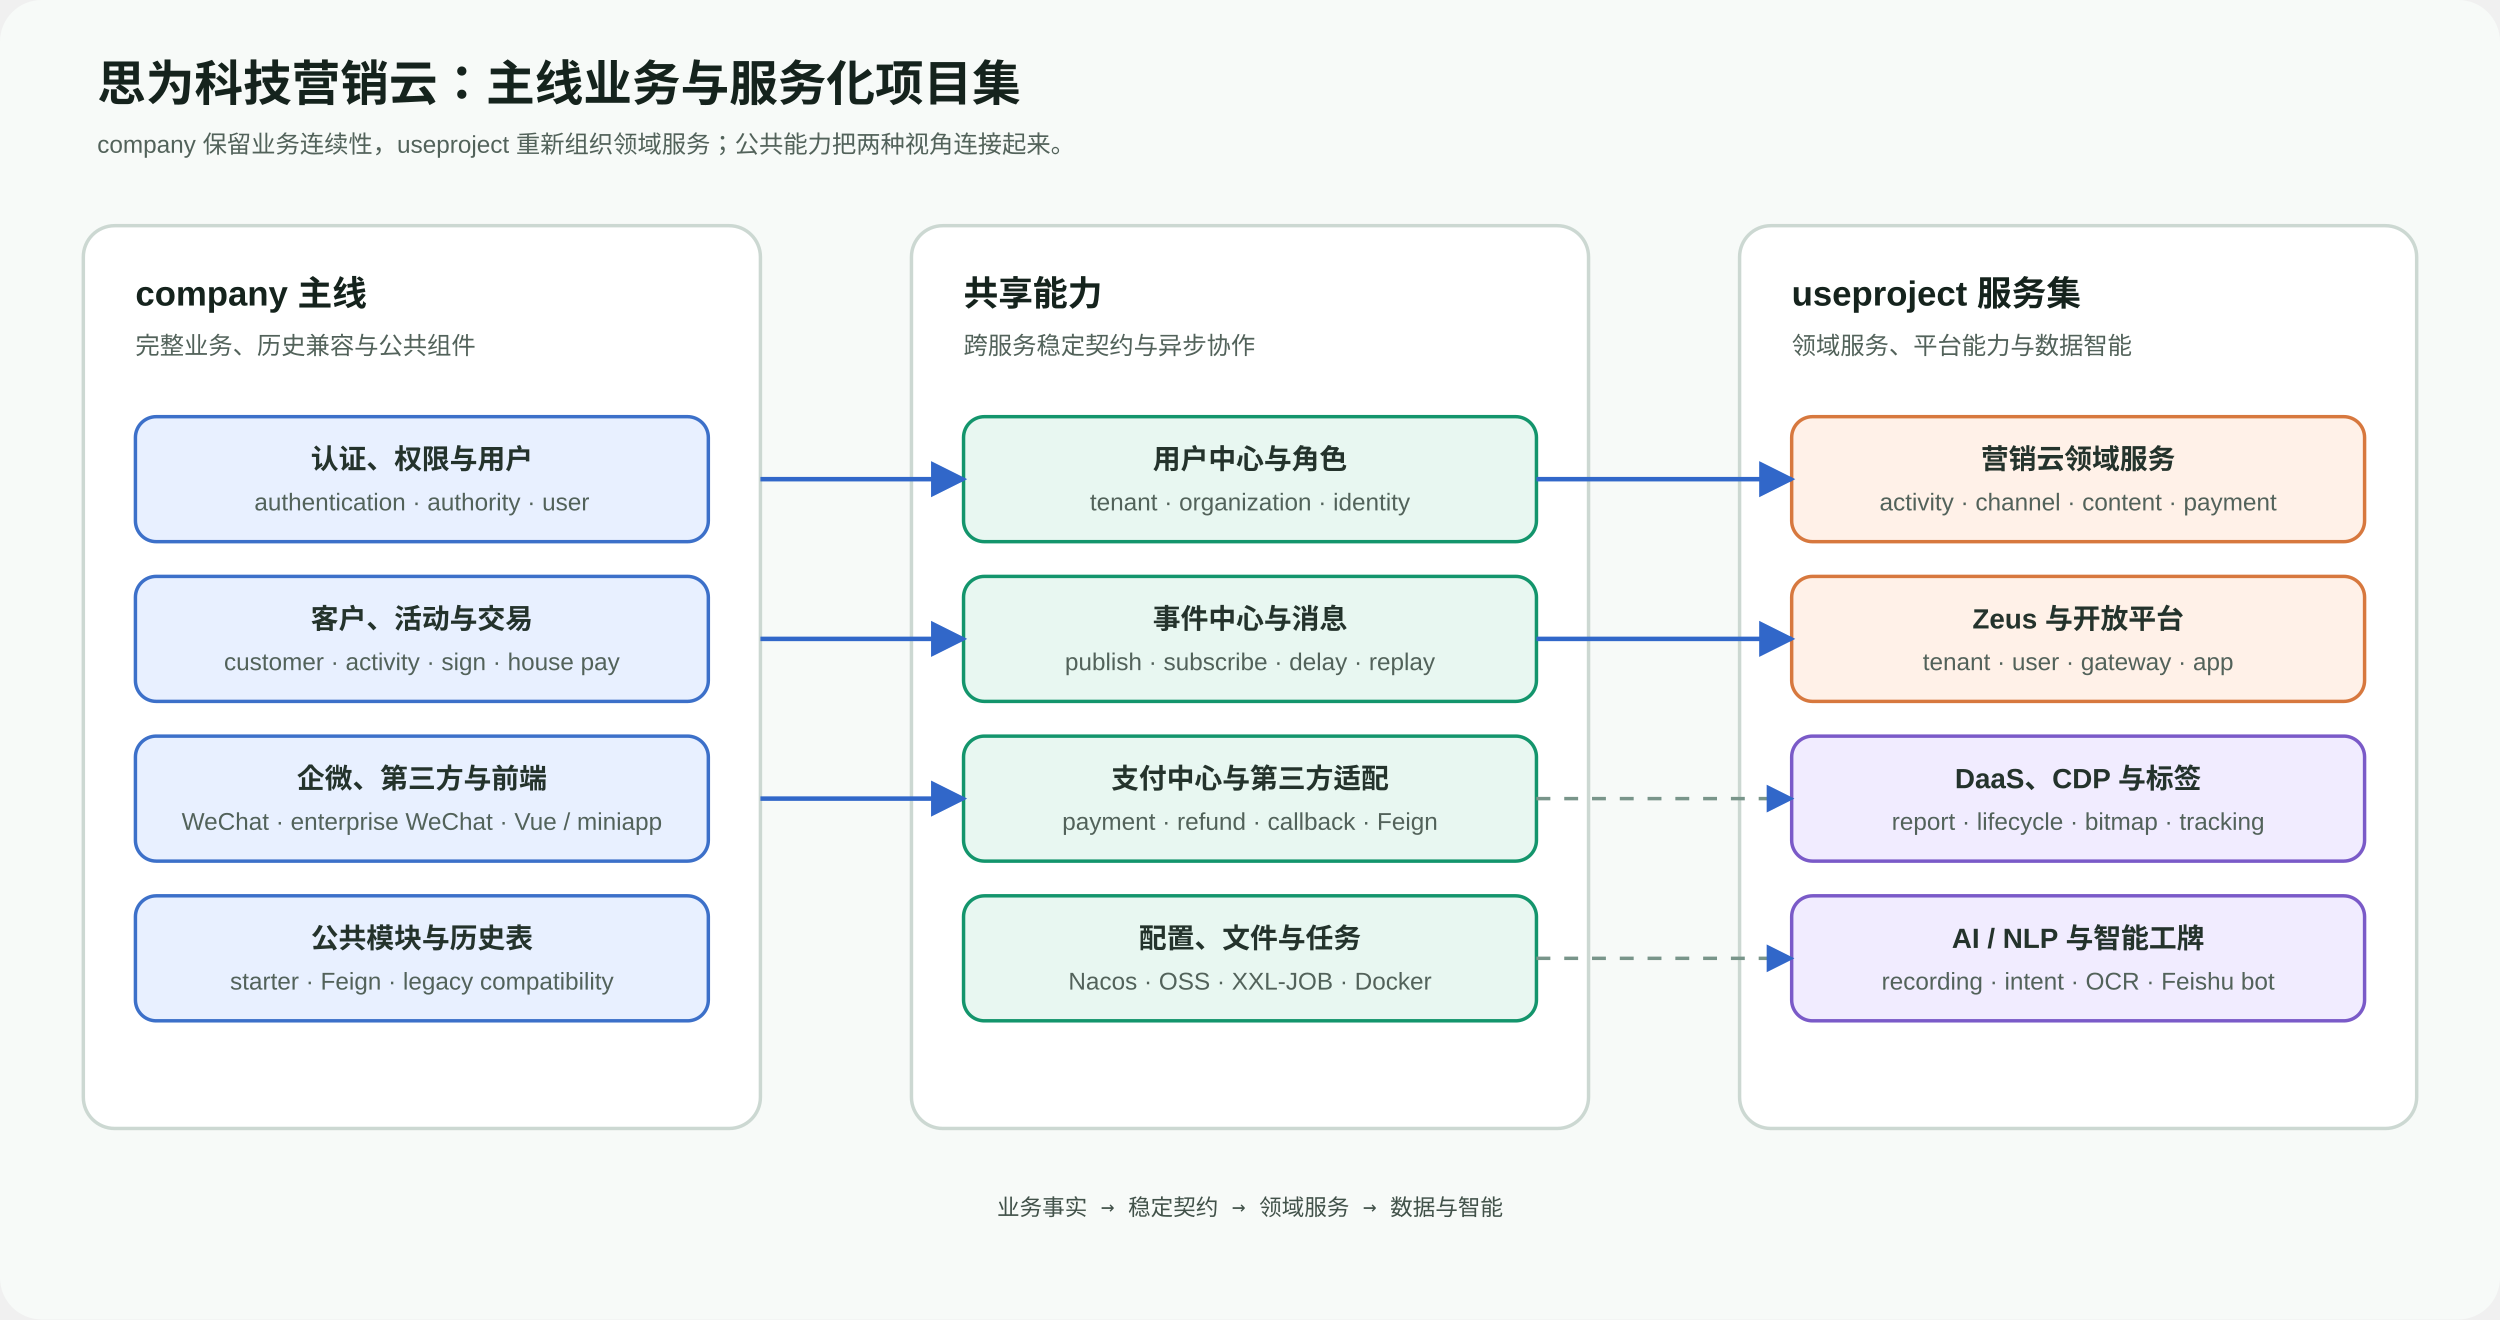
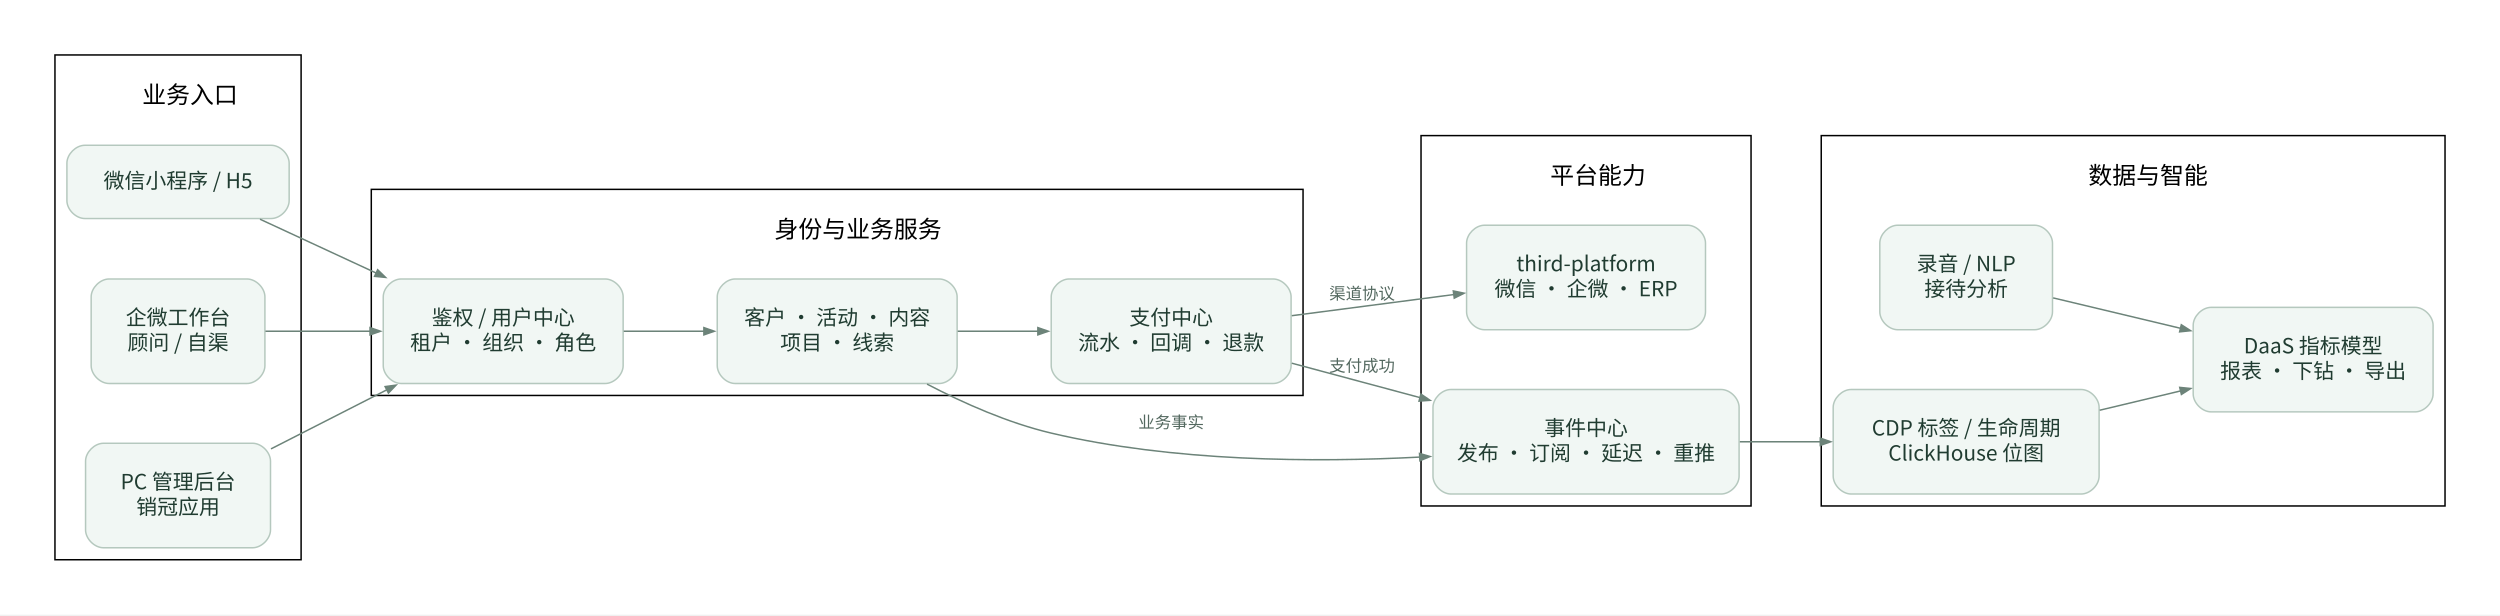
- <svg xmlns="http://www.w3.org/2000/svg" width="1440" height="760" viewBox="0 0 1440 760" role="img" aria-labelledby="title desc">
-   <defs>
-     <marker id="arrow" viewBox="0 0 10 10" refX="9" refY="5" markerWidth="8" markerHeight="8" orient="auto">
-       <path d="M0 0L10 5L0 10z" fill="#3167c9" />
-     </marker>
-     <style>
-       .bg{fill:#f7faf8}.panel{fill:#fff;stroke:#ccd8d2;stroke-width:2}.company{fill:#e8f0ff;stroke:#3c70c9;stroke-width:2}.shared{fill:#e8f7f1;stroke:#13956c;stroke-width:2}.use{fill:#fff1e8;stroke:#d7783e;stroke-width:2}.data{fill:#f1ecff;stroke:#7a5ac8;stroke-width:2}.title{font:700 28px Arial,"PingFang SC","Microsoft YaHei",sans-serif;fill:#15231d}.head{font:700 20px Arial,"PingFang SC","Microsoft YaHei",sans-serif;fill:#15231d}.label{font:600 16px Arial,"PingFang SC","Microsoft YaHei",sans-serif;fill:#24332c}.small{font:14px Arial,"PingFang SC","Microsoft YaHei",sans-serif;fill:#52625a}.mono{font:13px Menlo,Consolas,monospace;fill:#415149}.line{stroke:#3167c9;stroke-width:2.6;fill:none;marker-end:url(#arrow)}.dash{stroke:#79958a;stroke-width:2;stroke-dasharray:8 8;fill:none;marker-end:url(#arrow)}
-     </style>
-   </defs>
-   <rect class="bg" width="1440" height="760" rx="24" />
-   <text class="title" x="56" y="58">思为科技营销云：主线业务与服务化项目集</text>
-   <text class="small" x="56" y="88">company 保留业务连续性，useproject 重新组织领域服务；公共能力把两种视角连接起来。</text>
-   <rect class="panel" x="48" y="130" width="390" height="520" rx="18" />
-   <text class="head" x="78" y="176">company 主线</text>
-   <text class="small" x="78" y="204">完整业务、历史兼容与公共组件</text>
-   <rect class="company" x="78" y="240" width="330" height="72" rx="12" />
-   <text class="label" x="243" y="270" text-anchor="middle">认证、权限与用户</text>
-   <text class="small" x="243" y="294" text-anchor="middle">authentication · authority · user</text>
-   <rect class="company" x="78" y="332" width="330" height="72" rx="12" />
-   <text class="label" x="243" y="362" text-anchor="middle">客户、活动与交易</text>
-   <text class="small" x="243" y="386" text-anchor="middle">customer · activity · sign · house pay</text>
-   <rect class="company" x="78" y="424" width="330" height="72" rx="12" />
-   <text class="label" x="243" y="454" text-anchor="middle">企微、第三方与前端</text>
-   <text class="small" x="243" y="478" text-anchor="middle">WeChat · enterprise WeChat · Vue / miniapp</text>
-   <rect class="company" x="78" y="516" width="330" height="72" rx="12" />
-   <text class="label" x="243" y="546" text-anchor="middle">公共模块与历史表</text>
-   <text class="small" x="243" y="570" text-anchor="middle">starter · Feign · legacy compatibility</text>
-   <rect class="panel" x="525" y="130" width="390" height="520" rx="18" />
-   <text class="head" x="555" y="176">共享能力</text>
-   <text class="small" x="555" y="204">跨服务稳定契约与异步协作</text>
-   <rect class="shared" x="555" y="240" width="330" height="72" rx="12" />
-   <text class="label" x="720" y="270" text-anchor="middle">用户中心与角色</text>
-   <text class="small" x="720" y="294" text-anchor="middle">tenant · organization · identity</text>
-   <rect class="shared" x="555" y="332" width="330" height="72" rx="12" />
-   <text class="label" x="720" y="362" text-anchor="middle">事件中心与消息</text>
-   <text class="small" x="720" y="386" text-anchor="middle">publish · subscribe · delay · replay</text>
-   <rect class="shared" x="555" y="424" width="330" height="72" rx="12" />
-   <text class="label" x="720" y="454" text-anchor="middle">支付中心与第三方适配</text>
-   <text class="small" x="720" y="478" text-anchor="middle">payment · refund · callback · Feign</text>
-   <rect class="shared" x="555" y="516" width="330" height="72" rx="12" />
-   <text class="label" x="720" y="546" text-anchor="middle">配置、文件与任务</text>
-   <text class="small" x="720" y="570" text-anchor="middle">Nacos · OSS · XXL-JOB · Docker</text>
-   <rect class="panel" x="1002" y="130" width="390" height="520" rx="18" />
-   <text class="head" x="1032" y="176">useproject 服务集</text>
-   <text class="small" x="1032" y="204">领域服务、平台能力与数据智能</text>
-   <rect class="use" x="1032" y="240" width="330" height="72" rx="12" />
-   <text class="label" x="1197" y="270" text-anchor="middle">营销云领域服务</text>
-   <text class="small" x="1197" y="294" text-anchor="middle">activity · channel · content · payment</text>
-   <rect class="use" x="1032" y="332" width="330" height="72" rx="12" />
-   <text class="label" x="1197" y="362" text-anchor="middle">Zeus 与开放平台</text>
-   <text class="small" x="1197" y="386" text-anchor="middle">tenant · user · gateway · app</text>
-   <rect class="data" x="1032" y="424" width="330" height="72" rx="12" />
-   <text class="label" x="1197" y="454" text-anchor="middle">DaaS、CDP 与标签</text>
-   <text class="small" x="1197" y="478" text-anchor="middle">report · lifecycle · bitmap · tracking</text>
-   <rect class="data" x="1032" y="516" width="330" height="72" rx="12" />
-   <text class="label" x="1197" y="546" text-anchor="middle">AI / NLP 与智能工牌</text>
-   <text class="small" x="1197" y="570" text-anchor="middle">recording · intent · OCR · Feishu bot</text>
-   <path class="line" d="M438 276H555" />
-   <path class="line" d="M438 368H555" />
-   <path class="line" d="M438 460H555" />
-   <path class="line" d="M885 276H1032" />
-   <path class="line" d="M885 368H1032" />
-   <path class="dash" d="M885 460H1032" />
-   <path class="dash" d="M885 552H1032" />
-   <text class="mono" x="720" y="700" text-anchor="middle">业务事实 → 稳定契约 → 领域服务 → 数据与智能</text>
+ <svg xmlns="http://www.w3.org/2000/svg" width="1674pt" height="412pt" viewBox="0.00 0.00 1674.00 412.00">
+   <g id="graph0" class="graph" transform="scale(1 1) rotate(0) translate(28.8 382.8)">
+     <polygon fill="#ffffff" stroke="none" points="-28.8,28.8 -28.8,-382.8 1645.19,-382.8 1645.19,28.8 -28.8,28.8" />
+     <g id="clust1" class="cluster">
+       <polygon fill="#ffffff" stroke="black" points="8,-8 8,-346 172.82,-346 172.82,-8 8,-8" />
+       <text xml:space="preserve" text-anchor="start" x="66.41" y="-313.6" font-family="PingFang SC,Noto Sans CJK SC,Microsoft YaHei,sans-serif" font-size="16.00">业务入口</text>
+     </g>
+     <g id="clust2" class="cluster">
+       <polygon fill="#ffffff" stroke="black" points="219.82,-118 219.82,-256 843.72,-256 843.72,-118 219.82,-118" />
+       <text xml:space="preserve" text-anchor="start" x="489.77" y="-223.6" font-family="PingFang SC,Noto Sans CJK SC,Microsoft YaHei,sans-serif" font-size="16.00">身份与业务服务</text>
+     </g>
+     <g id="clust3" class="cluster">
+       <polygon fill="#ffffff" stroke="black" points="922.72,-44 922.72,-292 1143.7,-292 1143.7,-44 922.72,-44" />
+       <text xml:space="preserve" text-anchor="start" x="1009.21" y="-259.6" font-family="PingFang SC,Noto Sans CJK SC,Microsoft YaHei,sans-serif" font-size="16.00">平台能力</text>
+     </g>
+     <g id="clust4" class="cluster">
+       <polygon fill="#ffffff" stroke="black" points="1190.7,-44 1190.7,-292 1608.39,-292 1608.39,-44 1190.7,-44" />
+       <text xml:space="preserve" text-anchor="start" x="1369.55" y="-259.6" font-family="PingFang SC,Noto Sans CJK SC,Microsoft YaHei,sans-serif" font-size="16.00">数据与智能</text>
+     </g>
+     <g id="node1" class="node">
+       <path fill="#f1f7f4" stroke="#b5c8be" d="M152.82,-285.52C152.82,-285.52 28,-285.52 28,-285.52 22,-285.52 16,-279.52 16,-273.52 16,-273.52 16,-248.48 16,-248.48 16,-242.48 22,-236.48 28,-236.48 28,-236.48 152.82,-236.48 152.82,-236.48 158.82,-236.48 164.82,-242.48 164.82,-248.48 164.82,-248.48 164.82,-273.52 164.82,-273.52 164.82,-279.52 158.82,-285.52 152.82,-285.52" />
+       <text xml:space="preserve" text-anchor="middle" x="90.41" y="-256.8" font-family="PingFang SC,Noto Sans CJK SC,Microsoft YaHei,sans-serif" font-size="14.00" fill="#203c31">微信小程序 / H5</text>
+     </g>
+     <g id="node4" class="node">
+       <path fill="#f1f7f4" stroke="#b5c8be" d="M376.46,-195.99C376.46,-195.99 239.82,-195.99 239.82,-195.99 233.82,-195.99 227.82,-189.99 227.82,-183.99 227.82,-183.99 227.82,-138.01 227.82,-138.01 227.82,-132.01 233.82,-126.01 239.82,-126.01 239.82,-126.01 376.46,-126.01 376.46,-126.01 382.46,-126.01 388.46,-132.01 388.46,-138.01 388.46,-138.01 388.46,-183.99 388.46,-183.99 388.46,-189.99 382.46,-195.99 376.46,-195.99" />
+       <text xml:space="preserve" text-anchor="middle" x="308.14" y="-165.2" font-family="PingFang SC,Noto Sans CJK SC,Microsoft YaHei,sans-serif" font-size="14.00" fill="#203c31">鉴权 / 用户中心</text>
+       <text xml:space="preserve" text-anchor="middle" x="308.14" y="-148.4" font-family="PingFang SC,Noto Sans CJK SC,Microsoft YaHei,sans-serif" font-size="14.00" fill="#203c31">租户 · 组织 · 角色</text>
+     </g>
+     <g id="edge1" class="edge">
+       <path fill="none" stroke="#6c8379" d="M145.29,-236.02C168.81,-225.12 196.93,-212.09 223.09,-199.96" />
+       <polygon fill="#6c8379" stroke="#6c8379" points="224.07,-202.21 229.39,-197.04 222.01,-197.76 224.07,-202.21" />
+     </g>
+     <g id="node2" class="node">
+       <path fill="#f1f7f4" stroke="#b5c8be" d="M136.59,-195.99C136.59,-195.99 44.24,-195.99 44.24,-195.99 38.24,-195.99 32.24,-189.99 32.24,-183.99 32.24,-183.99 32.24,-138.01 32.24,-138.01 32.24,-132.01 38.24,-126.01 44.24,-126.01 44.24,-126.01 136.59,-126.01 136.59,-126.01 142.59,-126.01 148.59,-132.01 148.59,-138.01 148.59,-138.01 148.59,-183.99 148.59,-183.99 148.59,-189.99 142.59,-195.99 136.59,-195.99" />
+       <text xml:space="preserve" text-anchor="middle" x="90.41" y="-165.2" font-family="PingFang SC,Noto Sans CJK SC,Microsoft YaHei,sans-serif" font-size="14.00" fill="#203c31">企微工作台</text>
+       <text xml:space="preserve" text-anchor="middle" x="90.41" y="-148.4" font-family="PingFang SC,Noto Sans CJK SC,Microsoft YaHei,sans-serif" font-size="14.00" fill="#203c31">顾问 / 自渠</text>
+     </g>
+     <g id="edge2" class="edge">
+       <path fill="none" stroke="#6c8379" d="M148.94,-161C170.49,-161 195.49,-161 219.17,-161" />
+       <polygon fill="#6c8379" stroke="#6c8379" points="218.97,-163.45 225.97,-161 218.97,-158.55 218.97,-163.45" />
+     </g>
+     <g id="node3" class="node">
+       <path fill="#f1f7f4" stroke="#b5c8be" d="M140.33,-85.99C140.33,-85.99 40.49,-85.99 40.49,-85.99 34.49,-85.99 28.49,-79.99 28.49,-73.99 28.49,-73.99 28.49,-28.01 28.49,-28.01 28.49,-22.01 34.49,-16.01 40.49,-16.01 40.49,-16.01 140.33,-16.01 140.33,-16.01 146.33,-16.01 152.33,-22.01 152.33,-28.01 152.33,-28.01 152.33,-73.99 152.33,-73.99 152.33,-79.99 146.33,-85.99 140.33,-85.99" />
+       <text xml:space="preserve" text-anchor="middle" x="90.41" y="-55.2" font-family="PingFang SC,Noto Sans CJK SC,Microsoft YaHei,sans-serif" font-size="14.00" fill="#203c31">PC 管理后台</text>
+       <text xml:space="preserve" text-anchor="middle" x="90.41" y="-38.4" font-family="PingFang SC,Noto Sans CJK SC,Microsoft YaHei,sans-serif" font-size="14.00" fill="#203c31">销冠应用</text>
+     </g>
+     <g id="edge3" class="edge">
+       <path fill="none" stroke="#6c8379" d="M152.65,-82.23C176.8,-94.54 204.81,-108.82 230.3,-121.82" />
+       <polygon fill="#6c8379" stroke="#6c8379" points="229.07,-123.94 236.42,-124.94 231.29,-119.58 229.07,-123.94" />
+     </g>
+     <g id="node5" class="node">
+       <path fill="#f1f7f4" stroke="#b5c8be" d="M600.09,-195.99C600.09,-195.99 463.46,-195.99 463.46,-195.99 457.46,-195.99 451.46,-189.99 451.46,-183.99 451.46,-183.99 451.46,-138.01 451.46,-138.01 451.46,-132.01 457.46,-126.01 463.46,-126.01 463.46,-126.01 600.09,-126.01 600.09,-126.01 606.09,-126.01 612.09,-132.01 612.09,-138.01 612.09,-138.01 612.09,-183.99 612.09,-183.99 612.09,-189.99 606.09,-195.99 600.09,-195.99" />
+       <text xml:space="preserve" text-anchor="middle" x="531.77" y="-165.2" font-family="PingFang SC,Noto Sans CJK SC,Microsoft YaHei,sans-serif" font-size="14.00" fill="#203c31">客户 · 活动 · 内容</text>
+       <text xml:space="preserve" text-anchor="middle" x="531.77" y="-148.4" font-family="PingFang SC,Noto Sans CJK SC,Microsoft YaHei,sans-serif" font-size="14.00" fill="#203c31">项目 · 线索</text>
+     </g>
+     <g id="edge4" class="edge">
+       <path fill="none" stroke="#6c8379" d="M388.84,-161C406.38,-161 425.06,-161 442.9,-161" />
+       <polygon fill="#6c8379" stroke="#6c8379" points="442.52,-163.45 449.52,-161 442.52,-158.55 442.52,-163.45" />
+     </g>
+     <g id="node6" class="node">
+       <path fill="#f1f7f4" stroke="#b5c8be" d="M823.72,-195.99C823.72,-195.99 687.09,-195.99 687.09,-195.99 681.09,-195.99 675.09,-189.99 675.09,-183.99 675.09,-183.99 675.09,-138.01 675.09,-138.01 675.09,-132.01 681.09,-126.01 687.09,-126.01 687.09,-126.01 823.72,-126.01 823.72,-126.01 829.72,-126.01 835.72,-132.01 835.72,-138.01 835.72,-138.01 835.72,-183.99 835.72,-183.99 835.72,-189.99 829.72,-195.99 823.72,-195.99" />
+       <text xml:space="preserve" text-anchor="middle" x="755.4" y="-165.2" font-family="PingFang SC,Noto Sans CJK SC,Microsoft YaHei,sans-serif" font-size="14.00" fill="#203c31">支付中心</text>
+       <text xml:space="preserve" text-anchor="middle" x="755.4" y="-148.4" font-family="PingFang SC,Noto Sans CJK SC,Microsoft YaHei,sans-serif" font-size="14.00" fill="#203c31">流水 · 回调 · 退款</text>
+     </g>
+     <g id="edge5" class="edge">
+       <path fill="none" stroke="#6c8379" d="M612.47,-161C630.01,-161 648.69,-161 666.53,-161" />
+       <polygon fill="#6c8379" stroke="#6c8379" points="666.15,-163.45 673.15,-161 666.15,-158.55 666.15,-163.45" />
+     </g>
+     <g id="node7" class="node">
+       <path fill="#f1f7f4" stroke="#b5c8be" d="M1123.7,-121.99C1123.7,-121.99 942.72,-121.99 942.72,-121.99 936.72,-121.99 930.72,-115.99 930.72,-109.99 930.72,-109.99 930.72,-64.01 930.72,-64.01 930.72,-58.01 936.72,-52.01 942.72,-52.01 942.72,-52.01 1123.7,-52.01 1123.7,-52.01 1129.7,-52.01 1135.7,-58.01 1135.7,-64.01 1135.7,-64.01 1135.7,-109.99 1135.7,-109.99 1135.7,-115.99 1129.7,-121.99 1123.7,-121.99" />
+       <text xml:space="preserve" text-anchor="middle" x="1033.21" y="-91.2" font-family="PingFang SC,Noto Sans CJK SC,Microsoft YaHei,sans-serif" font-size="14.00" fill="#203c31">事件中心</text>
+       <text xml:space="preserve" text-anchor="middle" x="1033.21" y="-74.4" font-family="PingFang SC,Noto Sans CJK SC,Microsoft YaHei,sans-serif" font-size="14.00" fill="#203c31">发布 · 订阅 · 延迟 · 重推</text>
+     </g>
+     <g id="edge7" class="edge">
+       <path fill="none" stroke="#6c8379" d="M591.94,-125.6C616.73,-112.67 646.42,-99.56 675.09,-92.8 756.3,-73.65 850.81,-73.03 922.2,-76.75" />
+       <polygon fill="#6c8379" stroke="#6c8379" points="921.71,-79.18 928.83,-77.12 921.98,-74.28 921.71,-79.18" />
+       <text xml:space="preserve" text-anchor="middle" x="755.4" y="-96.1" font-family="PingFang SC,Noto Sans CJK SC,Microsoft YaHei,sans-serif" font-size="11.00" fill="#53685f">业务事实</text>
+     </g>
+     <g id="edge8" class="edge">
+       <path fill="none" stroke="#6c8379" d="M836.18,-139.6C863.01,-132.4 893.43,-124.23 922.17,-116.52" />
+       <polygon fill="#6c8379" stroke="#6c8379" points="922.64,-118.93 928.77,-114.75 921.37,-114.2 922.64,-118.93" />
+       <text xml:space="preserve" text-anchor="middle" x="883.22" y="-133.93" font-family="PingFang SC,Noto Sans CJK SC,Microsoft YaHei,sans-serif" font-size="11.00" fill="#53685f">支付成功</text>
+     </g>
+     <g id="node8" class="node">
+       <path fill="#f1f7f4" stroke="#b5c8be" d="M1101.2,-231.99C1101.2,-231.99 965.22,-231.99 965.22,-231.99 959.22,-231.99 953.22,-225.99 953.22,-219.99 953.22,-219.99 953.22,-174.01 953.22,-174.01 953.22,-168.01 959.22,-162.01 965.22,-162.01 965.22,-162.01 1101.2,-162.01 1101.2,-162.01 1107.2,-162.01 1113.2,-168.01 1113.2,-174.01 1113.2,-174.01 1113.2,-219.99 1113.2,-219.99 1113.2,-225.99 1107.2,-231.99 1101.2,-231.99" />
+       <text xml:space="preserve" text-anchor="middle" x="1033.21" y="-201.2" font-family="PingFang SC,Noto Sans CJK SC,Microsoft YaHei,sans-serif" font-size="14.00" fill="#203c31">third-platform</text>
+       <text xml:space="preserve" text-anchor="middle" x="1033.21" y="-184.4" font-family="PingFang SC,Noto Sans CJK SC,Microsoft YaHei,sans-serif" font-size="14.00" fill="#203c31">微信 · 企微 · ERP</text>
+     </g>
+     <g id="edge6" class="edge">
+       <path fill="none" stroke="#6c8379" d="M836.18,-171.41C870.2,-175.85 910,-181.05 944.82,-185.59" />
+       <polygon fill="#6c8379" stroke="#6c8379" points="944.33,-188 951.59,-186.48 944.97,-183.14 944.33,-188" />
+       <text xml:space="preserve" text-anchor="middle" x="883.22" y="-182.3" font-family="PingFang SC,Noto Sans CJK SC,Microsoft YaHei,sans-serif" font-size="11.00" fill="#53685f">渠道协议</text>
+     </g>
+     <g id="node9" class="node">
+       <path fill="#f1f7f4" stroke="#b5c8be" d="M1364.76,-121.99C1364.76,-121.99 1210.7,-121.99 1210.7,-121.99 1204.7,-121.99 1198.7,-115.99 1198.7,-109.99 1198.7,-109.99 1198.7,-64.01 1198.7,-64.01 1198.7,-58.01 1204.7,-52.01 1210.7,-52.01 1210.7,-52.01 1364.76,-52.01 1364.76,-52.01 1370.76,-52.01 1376.76,-58.01 1376.76,-64.01 1376.76,-64.01 1376.76,-109.99 1376.76,-109.99 1376.76,-115.99 1370.76,-121.99 1364.76,-121.99" />
+       <text xml:space="preserve" text-anchor="middle" x="1287.73" y="-91.2" font-family="PingFang SC,Noto Sans CJK SC,Microsoft YaHei,sans-serif" font-size="14.00" fill="#203c31">CDP 标签 / 生命周期</text>
+       <text xml:space="preserve" text-anchor="middle" x="1287.73" y="-74.4" font-family="PingFang SC,Noto Sans CJK SC,Microsoft YaHei,sans-serif" font-size="14.00" fill="#203c31">ClickHouse 位图</text>
+     </g>
+     <g id="edge9" class="edge">
+       <path fill="none" stroke="#6c8379" d="M1136.19,-87C1154.12,-87 1172.72,-87 1190.48,-87" />
+       <polygon fill="#6c8379" stroke="#6c8379" points="1190.06,-89.45 1197.06,-87 1190.06,-84.55 1190.06,-89.45" />
+     </g>
+     <g id="node10" class="node">
+       <path fill="#f1f7f4" stroke="#b5c8be" d="M1588.39,-176.99C1588.39,-176.99 1451.76,-176.99 1451.76,-176.99 1445.76,-176.99 1439.76,-170.99 1439.76,-164.99 1439.76,-164.99 1439.76,-119.01 1439.76,-119.01 1439.76,-113.01 1445.76,-107.01 1451.76,-107.01 1451.76,-107.01 1588.39,-107.01 1588.39,-107.01 1594.39,-107.01 1600.39,-113.01 1600.39,-119.01 1600.39,-119.01 1600.39,-164.99 1600.39,-164.99 1600.39,-170.99 1594.39,-176.99 1588.39,-176.99" />
+       <text xml:space="preserve" text-anchor="middle" x="1520.08" y="-146.2" font-family="PingFang SC,Noto Sans CJK SC,Microsoft YaHei,sans-serif" font-size="14.00" fill="#203c31">DaaS 指标模型</text>
+       <text xml:space="preserve" text-anchor="middle" x="1520.08" y="-129.4" font-family="PingFang SC,Noto Sans CJK SC,Microsoft YaHei,sans-serif" font-size="14.00" fill="#203c31">报表 · 下钻 · 导出</text>
+     </g>
+     <g id="edge10" class="edge">
+       <path fill="none" stroke="#6c8379" d="M1377.13,-108.11C1394.95,-112.36 1413.68,-116.83 1431.48,-121.08" />
+       <polygon fill="#6c8379" stroke="#6c8379" points="1430.73,-123.42 1438.11,-122.67 1431.87,-118.66 1430.73,-123.42" />
+     </g>
+     <g id="node11" class="node">
+       <path fill="#f1f7f4" stroke="#b5c8be" d="M1333.55,-231.99C1333.55,-231.99 1241.92,-231.99 1241.92,-231.99 1235.92,-231.99 1229.92,-225.99 1229.92,-219.99 1229.92,-219.99 1229.92,-174.01 1229.92,-174.01 1229.92,-168.01 1235.92,-162.01 1241.92,-162.01 1241.92,-162.01 1333.55,-162.01 1333.55,-162.01 1339.55,-162.01 1345.55,-168.01 1345.55,-174.01 1345.55,-174.01 1345.55,-219.99 1345.55,-219.99 1345.55,-225.99 1339.55,-231.99 1333.55,-231.99" />
+       <text xml:space="preserve" text-anchor="middle" x="1287.73" y="-201.2" font-family="PingFang SC,Noto Sans CJK SC,Microsoft YaHei,sans-serif" font-size="14.00" fill="#203c31">录音 / NLP</text>
+       <text xml:space="preserve" text-anchor="middle" x="1287.73" y="-184.4" font-family="PingFang SC,Noto Sans CJK SC,Microsoft YaHei,sans-serif" font-size="14.00" fill="#203c31">接待分析</text>
+     </g>
+     <g id="edge11" class="edge">
+       <path fill="none" stroke="#6c8379" d="M1345.97,-183.33C1371.79,-177.17 1402.86,-169.75 1431.51,-162.91" />
+       <polygon fill="#6c8379" stroke="#6c8379" points="1431.81,-165.36 1438.05,-161.35 1430.67,-160.59 1431.81,-165.36" />
+     </g>
+   </g>
</svg>
